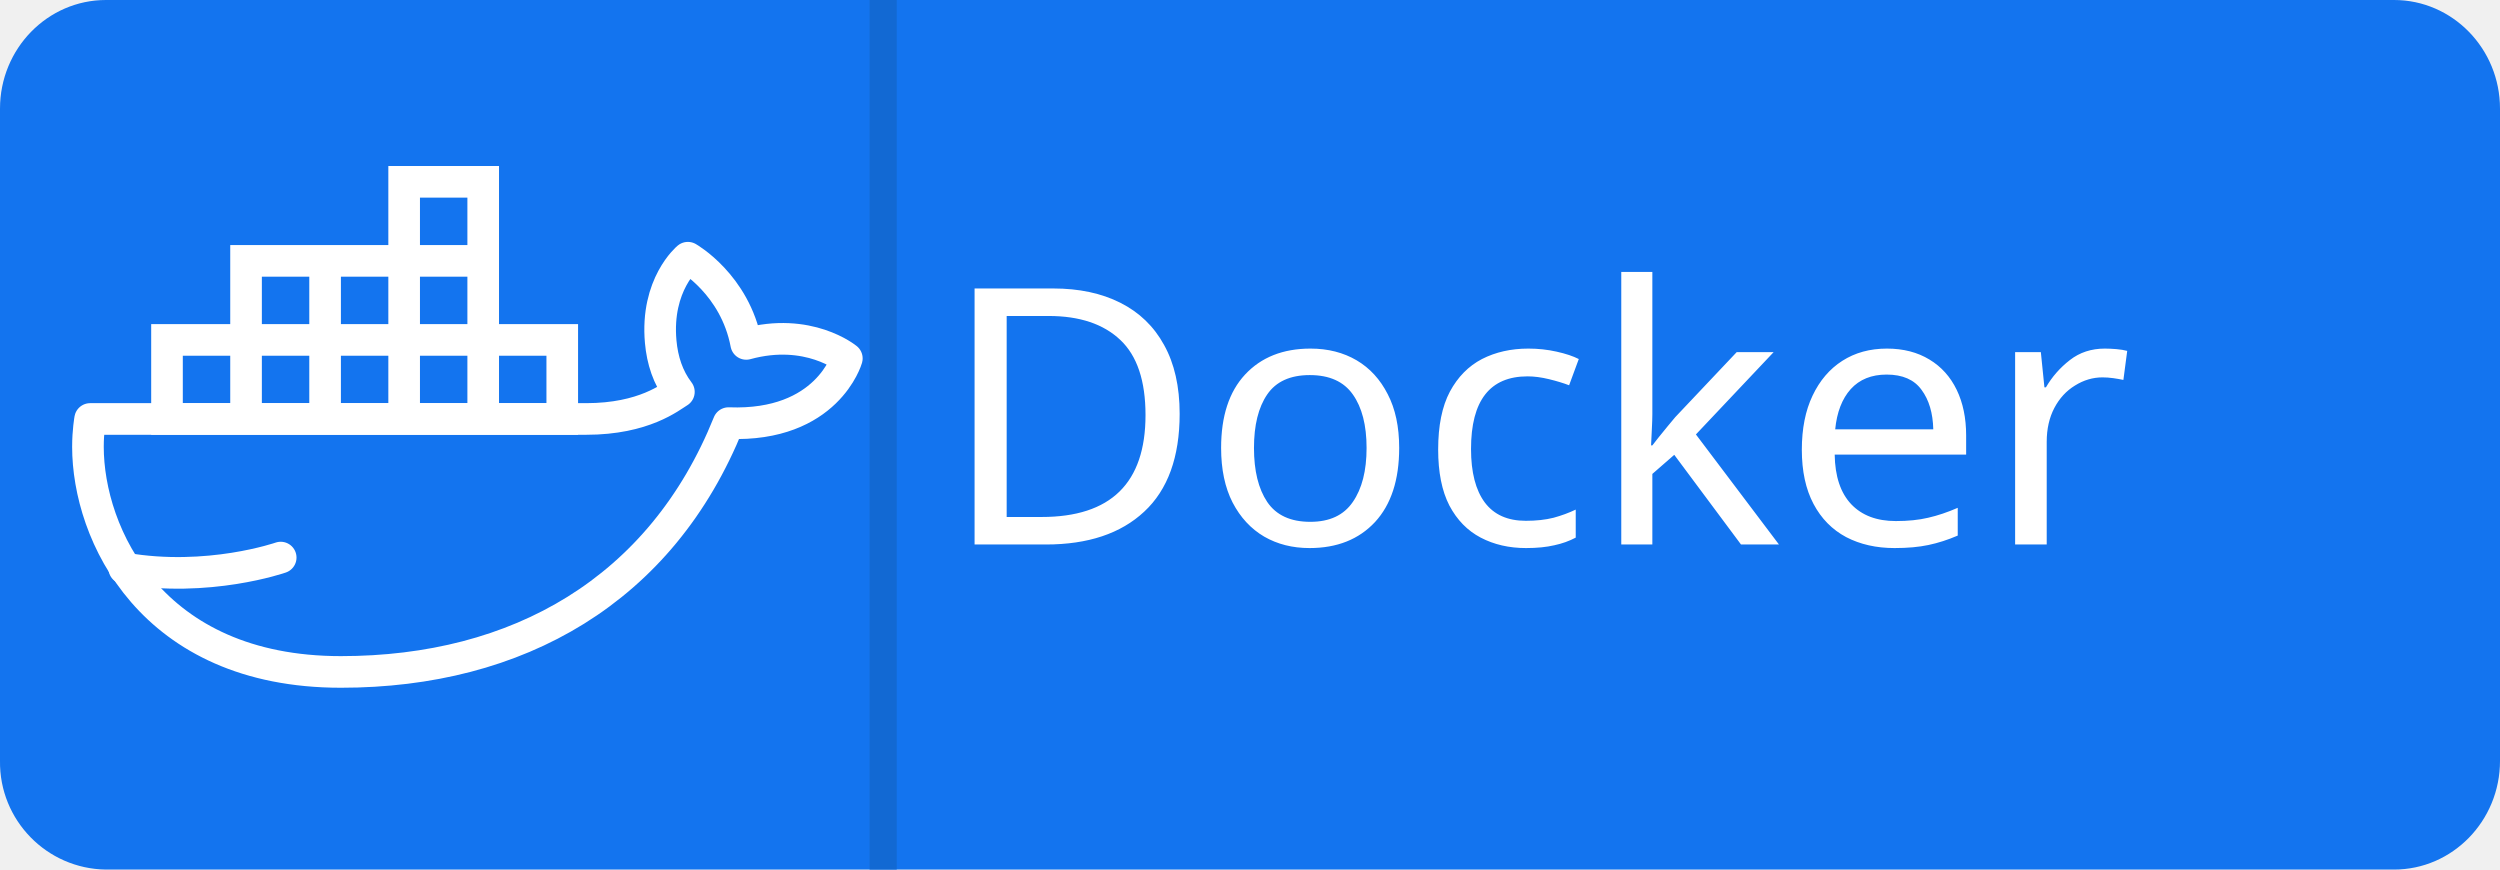
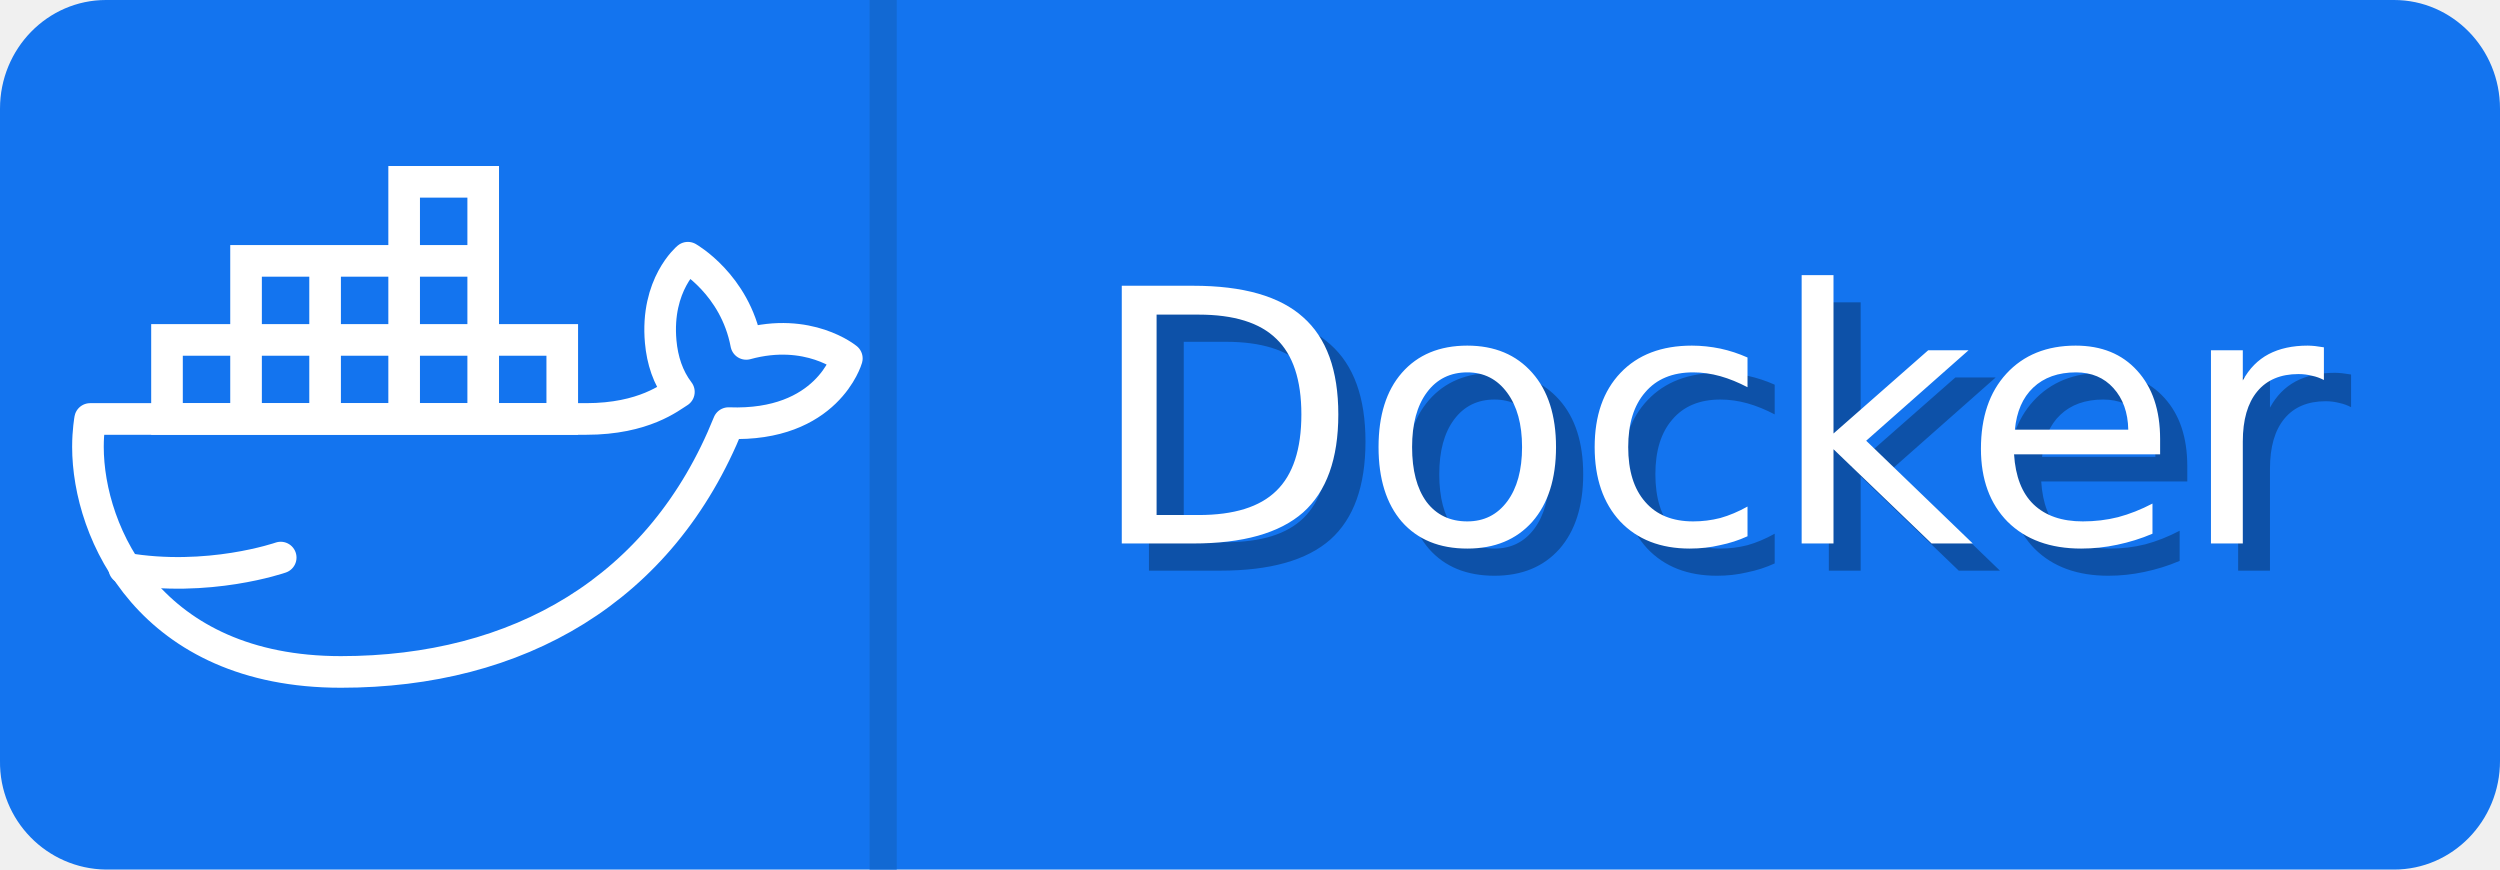
<svg xmlns="http://www.w3.org/2000/svg" width="92" height="32">
  <g fill="none" fill-rule="evenodd">
    <path fill="#1374EF" fill-rule="nonzero" d="M0 4c0-2.21 1.75-4 3.9-4h84.2C90.25 0 92 1.79 92 4v24c0 2.21-1.75 4-3.9 4H3.9A3.95 3.95 0 0 1 0 28V4z" />
    <path fill="#1269D3" d="M32 32V0h1v32z" />
    <svg fill="#FFFFF" viewBox="47 -1.5 55 55">
      <path fill="none" stroke="#FFFF" stroke-linecap="round" stroke-linejoin="round" stroke-miterlimit="10" stroke-width="2" d="M32.507,25c3.685,0,5.344-1.398,5.87-1.714c-0.692-0.904-1.044-1.999-1.15-3.17c-0.328-3.624,1.718-5.316,1.718-5.316s2.978,1.691,3.691,5.452C46.576,19.171,49,21.17,49,21.17s-1.233,4.329-7.482,4.092C37.272,35.837,28.184,41,17,41C4.96,41,1,32.235,1,26.759C1,25.768,1.138,25,1.138,25S28.526,25,32.507,25z" />
      <path d="M16 31c.128 0 .25.024.362.068-.122.07-.204.202-.204.353 0 .225.183.408.408.408.154 0 .289-.086.358-.212C16.973 31.735 17 31.864 17 32c0 .552-.448 1-1 1-.552 0-1-.448-1-1C15 31.448 15.448 31 16 31M0 29h49.857c-1.086-.275-3.435-.647-3.047-2.07-1.974 2.284-6.734 1.602-7.936.476-1.338 1.94-9.126 1.203-9.669-.309-1.677 1.968-6.874 1.968-8.552 0-.543 1.512-8.332 2.249-9.67.309-1.201 1.126-5.961 1.808-7.935-.476C3.435 28.353 1.086 28.725 0 29" />
      <path fill="none" stroke="#FFFF" stroke-miterlimit="10" stroke-width="2" d="M26 20H31V25H26zM21 20H26V25H21zM16 20H21V25H16zM11 20H16V25H11zM6 20H11V25H6zM21 10H26V15H21zM21 15H26V20H21zM16 15H21V20H16zM11 15H16V20H11z" />
      <path fill="none" stroke="#FFFF" stroke-linecap="round" stroke-linejoin="round" stroke-miterlimit="10" stroke-width="2" d="M13.192,33.766c0,0-4.591,1.604-9.894,0.684" />
    </svg>
-     <text font-style="normal" font-weight="normal" transform="matrix(0.6, 0, 0, 0.6, 15.6213, 8)" xml:space="preserve" text-anchor="start" font-family="'Montserrat Medium'" font-size="22" id="svg_1" y="20.061" x="3" stroke-width="0" stroke="#000" fill="#ffffff">
-     Docker
-     </text>
+     <g transform="translate(50)" font-family="'DejaVu Sans',Verdana,Geneva,sans-serif" font-size="13">
+       <text fill="#010101" fill-opacity=".3">
+         <tspan x="-9" y="21">Docker</tspan>
+       </text>
+       <text fill="#FFFFFF">
+         <tspan x="-10" y="20">Docker</tspan>
+       </text>
+     </g>
  </g>
</svg>
